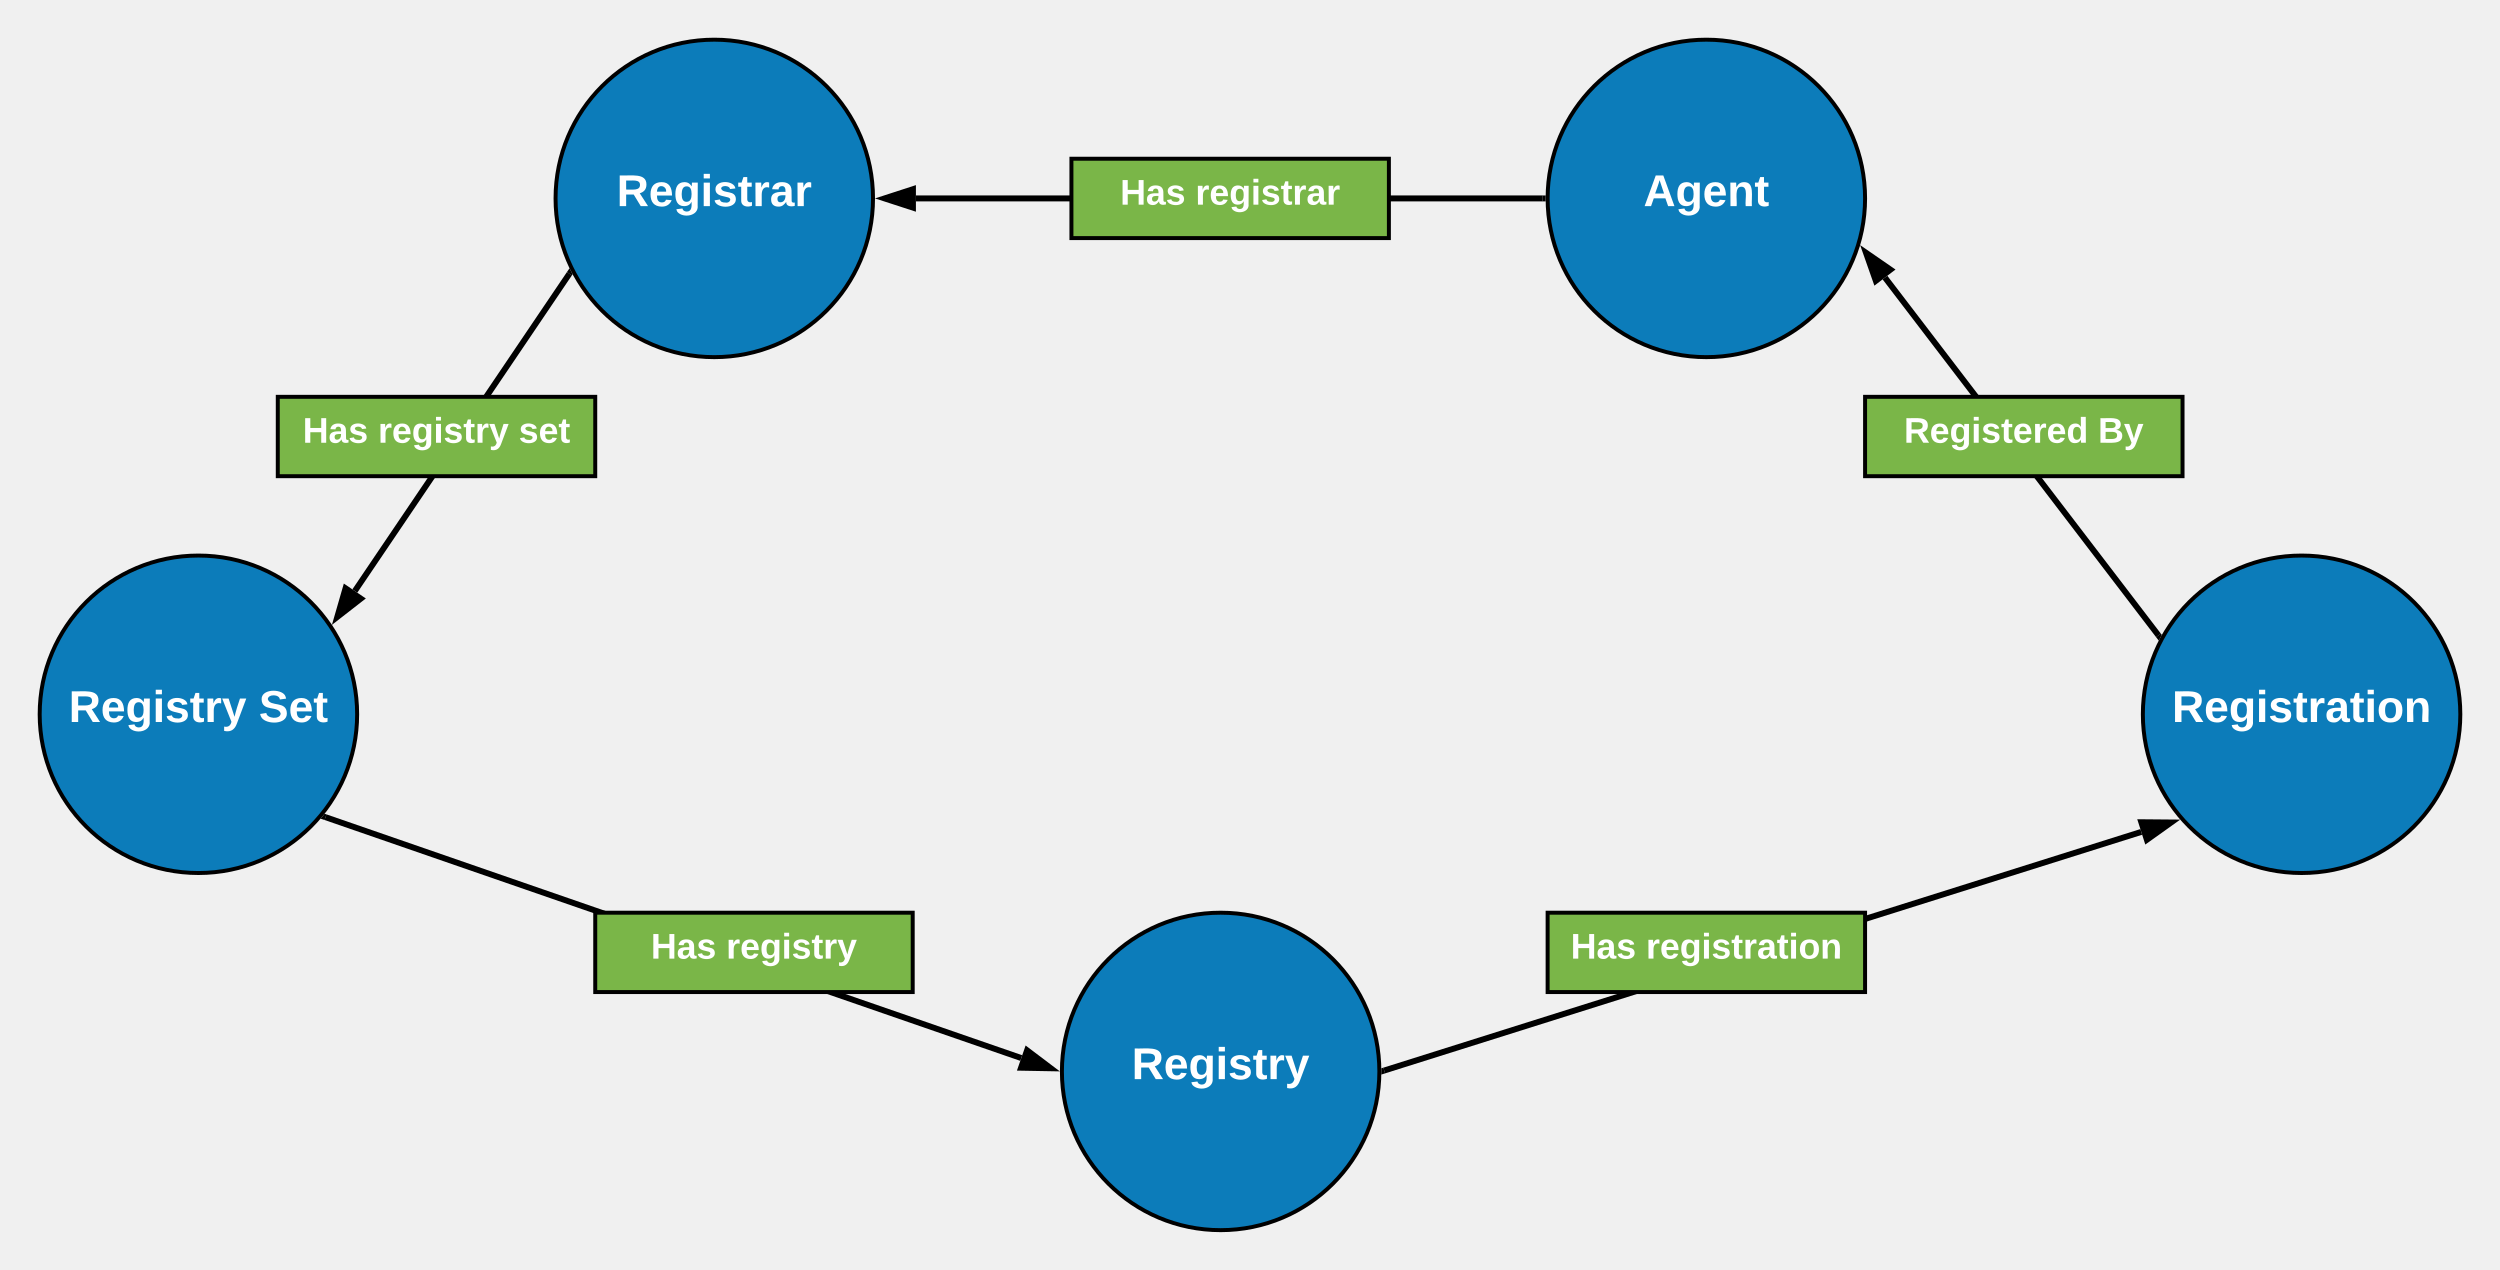
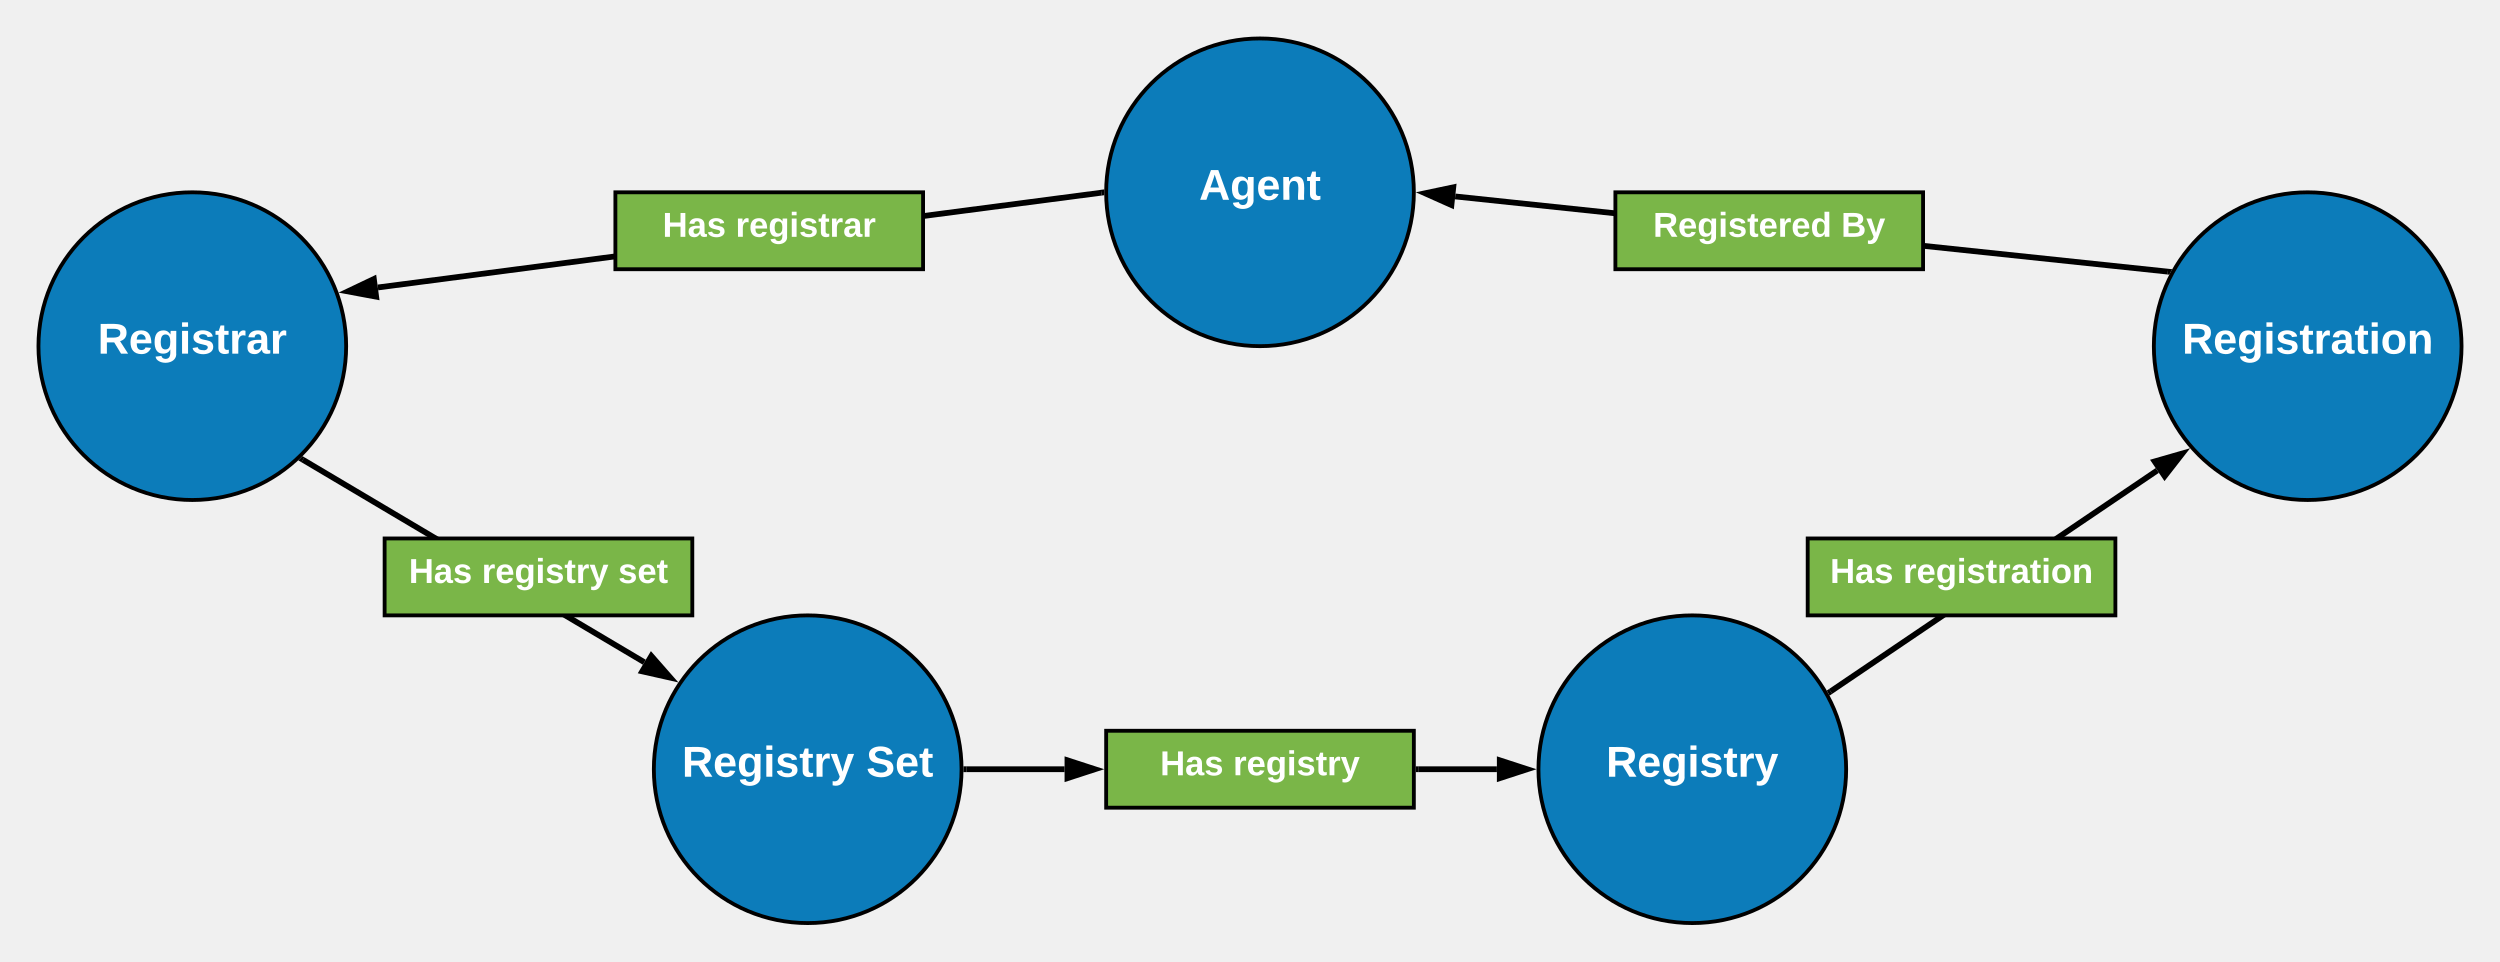
- <svg xmlns="http://www.w3.org/2000/svg" xmlns:ns1="lucid" xmlns:xlink="http://www.w3.org/1999/xlink" width="1260" height="640">
-   <g transform="translate(-320 -220)" ns1:page-tab-id="XGq93bzt79a~">
-     <path d="M1260 320c0 44.18-35.82 80-80 80s-80-35.82-80-80 35.82-80 80-80 80 35.82 80 80z" stroke="#000" stroke-width="2" fill="#0c7cba" />
-     <use xlink:href="#a" transform="matrix(1,0,0,1,1105,245) translate(43.3284 78.89306)" />
-     <path d="M1560 580c0 44.18-35.82 80-80 80s-80-35.82-80-80 35.82-80 80-80 80 35.82 80 80z" stroke="#000" stroke-width="2" fill="#0c7cba" />
-     <use xlink:href="#b" transform="matrix(1,0,0,1,1405,505) translate(9.724074 78.89306)" />
-     <path d="M500 580c0 44.18-35.82 80-80 80s-80-35.82-80-80 35.82-80 80-80 80 35.82 80 80z" stroke="#000" stroke-width="2" fill="#0c7cba" />
-     <use xlink:href="#c" transform="matrix(1,0,0,1,345,505) translate(9.661728 78.89306)" />
-     <use xlink:href="#d" transform="matrix(1,0,0,1,345,505) translate(105.487 78.89306)" />
-     <path d="M1015.2 760c0 44.18-35.82 80-80 80s-80-35.82-80-80 35.82-80 80-80 80 35.82 80 80z" stroke="#000" stroke-width="2" fill="#0c7cba" />
-     <use xlink:href="#e" transform="matrix(1,0,0,1,860.2,685) translate(30.20463 78.89306)" />
-     <path d="M606.98 357.96l-108.14 159.9" stroke="#000" stroke-width="3" fill="none" />
-     <path d="M608.6 358.23l-.4.6-2.48-1.68 1.32-1.95z" />
-     <path d="M490 530.93l4.16-14.42 7.68 5.2z" stroke="#000" stroke-width="3" />
-     <path d="M484.05 631.86l350.66 121.4" stroke="#000" stroke-width="3" fill="none" />
-     <path d="M484.57 630.46l-.98 2.83-2.04-.7 1.07-1.23.97-1.25z" />
-     <path d="M849.6 758.4l-14.98-.27 3.03-8.76z" stroke="#000" stroke-width="3" />
-     <path d="M1017.63 759.55l381.56-120.27" stroke="#000" stroke-width="3" fill="none" />
-     <path d="M1018.12 760.97l-1.97.62.05-1.6v-.7l-.04-.86 1.06-.33z" />
-     <path d="M1414.23 634.54l-12.2 8.7-2.8-8.83z" stroke="#000" stroke-width="3" />
-     <path d="M1407.86 540.22L1270.02 359.9" stroke="#000" stroke-width="3" fill="none" />
-     <path d="M1409.58 540l-.7 1.22-.86 1.68-1.37-1.8 2.38-1.82z" />
-     <path d="M1260.45 347.38l12.34 8.52-7.37 5.63z" stroke="#000" stroke-width="3" />
-     <path d="M460 420h160v40H460z" stroke="#000" stroke-width="2" fill="#7ab648" />
-     <use xlink:href="#f" transform="matrix(1,0,0,1,465,425) translate(7.6 18.15)" />
-     <use xlink:href="#g" transform="matrix(1,0,0,1,465,425) translate(45.55 18.15)" />
-     <use xlink:href="#h" transform="matrix(1,0,0,1,465,425) translate(116.45 18.15)" />
-     <path d="M620 680h160v40H620z" stroke="#000" stroke-width="2" fill="#7ab648" />
-     <use xlink:href="#f" transform="matrix(1,0,0,1,625,685) translate(23.075 18.15)" />
-     <use xlink:href="#i" transform="matrix(1,0,0,1,625,685) translate(61.025 18.15)" />
-     <path d="M1100 680h160v40h-160z" stroke="#000" stroke-width="2" fill="#7ab648" />
-     <use xlink:href="#f" transform="matrix(1,0,0,1,1105,685) translate(6.65 18.15)" />
-     <use xlink:href="#j" transform="matrix(1,0,0,1,1105,685) translate(44.6 18.15)" />
-     <path d="M1260 420h160v40h-160z" stroke="#000" stroke-width="2" fill="#7ab648" />
-     <use xlink:href="#k" transform="matrix(1,0,0,1,1265,425) translate(14.625 18.15)" />
-     <use xlink:href="#l" transform="matrix(1,0,0,1,1265,425) translate(112.425 18.15)" />
-     <path d="M760 320c0 44.18-35.82 80-80 80s-80-35.82-80-80 35.82-80 80-80 80 35.82 80 80z" stroke="#000" stroke-width="2" fill="#0c7cba" />
-     <use xlink:href="#m" transform="matrix(1,0,0,1,605,245) translate(25.84043 78.89306)" />
-     <path d="M1097.5 320H781.62" stroke="#000" stroke-width="3" fill="none" />
-     <path d="M1099 320v.7l.03.8h-1.57v-3h1.6z" />
-     <path d="M765.85 320l14.27-4.64v9.28z" stroke="#000" stroke-width="3" />
-     <path d="M860 300h160v40H860z" stroke="#000" stroke-width="2" fill="#7ab648" />
+ <svg xmlns="http://www.w3.org/2000/svg" xmlns:ns1="lucid" xmlns:xlink="http://www.w3.org/1999/xlink" width="1300" height="500">
+   <g transform="translate(-280 -180)" ns1:page-tab-id="B6H-QDM.lTeX">
+     <path d="M1015.2 280c0 44.18-35.82 80-80 80s-80-35.82-80-80 35.82-80 80-80 80 35.82 80 80z" stroke="#000" stroke-width="2" fill="#0c7cba" />
+     <use xlink:href="#a" transform="matrix(1,0,0,1,860.2,205) translate(43.3284 78.89306)" />
+     <path d="M1560 360c0 44.18-35.82 80-80 80s-80-35.82-80-80 35.82-80 80-80 80 35.82 80 80z" stroke="#000" stroke-width="2" fill="#0c7cba" />
+     <use xlink:href="#b" transform="matrix(1,0,0,1,1405,285) translate(9.724074 78.89306)" />
+     <path d="M780 580c0 44.18-35.82 80-80 80s-80-35.82-80-80 35.82-80 80-80 80 35.82 80 80z" stroke="#000" stroke-width="2" fill="#0c7cba" />
+     <use xlink:href="#c" transform="matrix(1,0,0,1,625,505) translate(9.661728 78.89306)" />
+     <use xlink:href="#d" transform="matrix(1,0,0,1,625,505) translate(105.487 78.89306)" />
+     <path d="M1240 580c0 44.18-35.82 80-80 80s-80-35.82-80-80 35.82-80 80-80 80 35.82 80 80z" stroke="#000" stroke-width="2" fill="#0c7cba" />
+     <use xlink:href="#e" transform="matrix(1,0,0,1,1085,505) translate(30.20463 78.89306)" />
+     <path d="M437.5 419.06l177.54 105.3" stroke="#000" stroke-width="3" fill="none" />
+     <path d="M438.3 417.8l-1.53 2.57-1.7-1 .62-.55 1.6-1.62z" />
+     <path d="M628.6 532.4l-14.63-3.3 4.73-7.98z" stroke="#000" stroke-width="3" />
+     <path d="M782.5 580h51.08" stroke="#000" stroke-width="3" fill="none" />
+     <path d="M782.54 581.5h-1.6l.06-1.5v-.7l-.03-.8h1.57z" />
+     <path d="M849.35 580l-14.27 4.64v-9.28z" stroke="#000" stroke-width="3" />
+     <path d="M1017.7 580h40.68" stroke="#000" stroke-width="3" fill="none" />
+     <path d="M1017.74 581.5h-1.54v-3h1.54z" />
+     <path d="M1074.15 580l-14.27 4.64v-9.28z" stroke="#000" stroke-width="3" />
+     <path d="M1231.9 539.55l169.88-114.92" stroke="#000" stroke-width="3" fill="none" />
+     <path d="M1232.78 540.77l-1.4.95-.57-1.08-.9-1.54 1.2-.8z" />
+     <path d="M1414.84 415.8l-9.22 11.83-5.2-7.68z" stroke="#000" stroke-width="3" />
+     <path d="M1407.28 321.25l-370.57-39.1" stroke="#000" stroke-width="3" fill="none" />
+     <path d="M1409.6 320l-.73 1.22-.82 1.62-.97-.1.32-2.98z" />
+     <path d="M1021.03 280.5l14.67-3.1-.97 9.22z" stroke="#000" stroke-width="3" />
+     <path d="M480 460h160v40H480z" stroke="#000" stroke-width="2" fill="#7ab648" />
+     <use xlink:href="#f" transform="matrix(1,0,0,1,485,465) translate(7.6 18.15)" />
+     <use xlink:href="#g" transform="matrix(1,0,0,1,485,465) translate(45.55 18.15)" />
+     <use xlink:href="#h" transform="matrix(1,0,0,1,485,465) translate(116.45 18.15)" />
+     <path d="M855.2 560h160v40h-160z" stroke="#000" stroke-width="2" fill="#7ab648" />
+     <use xlink:href="#f" transform="matrix(1,0,0,1,860.2,565) translate(23.075 18.15)" />
+     <use xlink:href="#i" transform="matrix(1,0,0,1,860.2,565) translate(61.025 18.15)" />
+     <path d="M1220 460h160v40h-160z" stroke="#000" stroke-width="2" fill="#7ab648" />
+     <use xlink:href="#f" transform="matrix(1,0,0,1,1225,465) translate(6.65 18.15)" />
+     <use xlink:href="#j" transform="matrix(1,0,0,1,1225,465) translate(44.6 18.15)" />
+     <path d="M1120 280h160v40h-160z" stroke="#000" stroke-width="2" fill="#7ab648" />
+     <use xlink:href="#k" transform="matrix(1,0,0,1,1125,285) translate(14.625 18.15)" />
+     <use xlink:href="#l" transform="matrix(1,0,0,1,1125,285) translate(112.425 18.15)" />
+     <path d="M460 360c0 44.18-35.82 80-80 80s-80-35.82-80-80 35.82-80 80-80 80 35.82 80 80z" stroke="#000" stroke-width="2" fill="#0c7cba" />
+     <use xlink:href="#m" transform="matrix(1,0,0,1,305,285) translate(25.84043 78.89306)" />
+     <path d="M852.7 280.2l-376.2 49.28" stroke="#000" stroke-width="3" fill="none" />
+     <path d="M854.2 280v.7l.03.8-1.36.2-.4-3 1.78-.22z" />
+     <path d="M460.86 331.53l13.54-6.45 1.2 9.2z" stroke="#000" stroke-width="3" />
+     <path d="M600 280h160v40H600z" stroke="#000" stroke-width="2" fill="#7ab648" />
    <g>
-       <use xlink:href="#f" transform="matrix(1,0,0,1,865,305) translate(19.575 18.15)" />
-       <use xlink:href="#n" transform="matrix(1,0,0,1,865,305) translate(57.525 18.15)" />
+       <use xlink:href="#f" transform="matrix(1,0,0,1,605,285) translate(19.575 18.15)" />
+       <use xlink:href="#n" transform="matrix(1,0,0,1,605,285) translate(57.525 18.15)" />
    </g>
    <defs>
      <path fill="#fff" d="M199 0l-22-63H83L61 0H9l90-248h61L250 0h-51zm-33-102l-36-108c-10 38-24 72-36 108h72" id="o" />
      <path fill="#fff" d="M195-6C206 82 75 100 31 46c-4-6-6-13-8-21l49-6c3 16 16 24 34 25 40 0 42-37 40-79-11 22-30 35-61 35-53 0-70-43-70-97 0-56 18-96 73-97 30 0 46 14 59 34l2-30h47zm-90-29c32 0 41-27 41-63 0-35-9-62-40-62-32 0-39 29-40 63 0 36 9 62 39 62" id="p" />
      <path fill="#fff" d="M185-48c-13 30-37 53-82 52C43 2 14-33 14-96s30-98 90-98c62 0 83 45 84 108H66c0 31 8 55 39 56 18 0 30-7 34-22zm-45-69c5-46-57-63-70-21-2 6-4 13-4 21h74" id="q" />
      <path fill="#fff" d="M135-194c87-1 58 113 63 194h-50c-7-57 23-157-34-157-59 0-34 97-39 157H25l-1-190h47c2 12-1 28 3 38 12-26 28-41 61-42" id="r" />
      <path fill="#fff" d="M115-3C79 11 28 4 28-45v-112H4v-33h27l15-45h31v45h36v33H77v99c-1 23 16 31 38 25v30" id="s" />
      <g id="a">
        <use transform="matrix(0.06234568,0,0,0.06234568,0,0)" xlink:href="#o" />
        <use transform="matrix(0.06234568,0,0,0.06234568,16.14753,0)" xlink:href="#p" />
        <use transform="matrix(0.06234568,0,0,0.06234568,29.80123,0)" xlink:href="#q" />
        <use transform="matrix(0.06234568,0,0,0.06234568,42.27037,0)" xlink:href="#r" />
        <use transform="matrix(0.06234568,0,0,0.06234568,55.92407,0)" xlink:href="#s" />
      </g>
      <path fill="#fff" d="M240-174c0 40-23 61-54 70L253 0h-59l-57-94H76V0H24v-248c93 4 217-23 216 74zM76-134c48-2 112 12 112-38 0-48-66-32-112-35v73" id="t" />
      <path fill="#fff" d="M25-224v-37h50v37H25zM25 0v-190h50V0H25" id="u" />
      <path fill="#fff" d="M137-138c1-29-70-34-71-4 15 46 118 7 119 86 1 83-164 76-172 9l43-7c4 19 20 25 44 25 33 8 57-30 24-41C81-84 22-81 20-136c-2-80 154-74 161-7" id="v" />
      <path fill="#fff" d="M135-150c-39-12-60 13-60 57V0H25l-1-190h47c2 13-1 29 3 40 6-28 27-53 61-41v41" id="w" />
      <path fill="#fff" d="M133-34C117-15 103 5 69 4 32 3 11-16 11-54c-1-60 55-63 116-61 1-26-3-47-28-47-18 1-26 9-28 27l-52-2c7-38 36-58 82-57s74 22 75 68l1 82c-1 14 12 18 25 15v27c-30 8-71 5-69-32zm-48 3c29 0 43-24 42-57-32 0-66-3-65 30 0 17 8 27 23 27" id="x" />
      <path fill="#fff" d="M110-194c64 0 96 36 96 99 0 64-35 99-97 99-61 0-95-36-95-99 0-62 34-99 96-99zm-1 164c35 0 45-28 45-65 0-40-10-65-43-65-34 0-45 26-45 65 0 36 10 65 43 65" id="y" />
      <g id="b">
        <use transform="matrix(0.06234568,0,0,0.06234568,0,0)" xlink:href="#t" />
        <use transform="matrix(0.06234568,0,0,0.06234568,16.14753,0)" xlink:href="#q" />
        <use transform="matrix(0.06234568,0,0,0.06234568,28.61667,0)" xlink:href="#p" />
        <use transform="matrix(0.06234568,0,0,0.06234568,42.27037,0)" xlink:href="#u" />
        <use transform="matrix(0.06234568,0,0,0.06234568,48.50494,0)" xlink:href="#v" />
        <use transform="matrix(0.06234568,0,0,0.06234568,60.97407,0)" xlink:href="#s" />
        <use transform="matrix(0.06234568,0,0,0.06234568,68.39321,0)" xlink:href="#w" />
        <use transform="matrix(0.06234568,0,0,0.06234568,77.1216,0)" xlink:href="#x" />
        <use transform="matrix(0.06234568,0,0,0.06234568,89.59074,0)" xlink:href="#s" />
        <use transform="matrix(0.06234568,0,0,0.06234568,97.00988,0)" xlink:href="#u" />
        <use transform="matrix(0.06234568,0,0,0.06234568,103.2444,0)" xlink:href="#y" />
        <use transform="matrix(0.06234568,0,0,0.06234568,116.8981,0)" xlink:href="#r" />
      </g>
      <path fill="#fff" d="M123 10C108 53 80 86 19 72V37c35 8 53-11 59-39L3-190h52l48 148c12-52 28-100 44-148h51" id="z" />
      <g id="c">
        <use transform="matrix(0.06234568,0,0,0.06234568,0,0)" xlink:href="#t" />
        <use transform="matrix(0.06234568,0,0,0.06234568,16.14753,0)" xlink:href="#q" />
        <use transform="matrix(0.06234568,0,0,0.06234568,28.61667,0)" xlink:href="#p" />
        <use transform="matrix(0.06234568,0,0,0.06234568,42.27037,0)" xlink:href="#u" />
        <use transform="matrix(0.06234568,0,0,0.06234568,48.50494,0)" xlink:href="#v" />
        <use transform="matrix(0.06234568,0,0,0.06234568,60.97407,0)" xlink:href="#s" />
        <use transform="matrix(0.06234568,0,0,0.06234568,68.39321,0)" xlink:href="#w" />
        <use transform="matrix(0.06234568,0,0,0.06234568,77.1216,0)" xlink:href="#z" />
      </g>
      <path fill="#fff" d="M169-182c-1-43-94-46-97-3 18 66 151 10 154 114 3 95-165 93-204 36-6-8-10-19-12-30l50-8c3 46 112 56 116 5-17-69-150-10-154-114-4-87 153-88 188-35 5 8 8 18 10 28" id="A" />
      <g id="d">
        <use transform="matrix(0.06234568,0,0,0.06234568,0,0)" xlink:href="#A" />
        <use transform="matrix(0.06234568,0,0,0.06234568,14.96296,0)" xlink:href="#q" />
        <use transform="matrix(0.06234568,0,0,0.06234568,27.4321,0)" xlink:href="#s" />
      </g>
      <g id="e">
        <use transform="matrix(0.06234568,0,0,0.06234568,0,0)" xlink:href="#t" />
        <use transform="matrix(0.06234568,0,0,0.06234568,16.14753,0)" xlink:href="#q" />
        <use transform="matrix(0.06234568,0,0,0.06234568,28.61667,0)" xlink:href="#p" />
        <use transform="matrix(0.06234568,0,0,0.06234568,42.27037,0)" xlink:href="#u" />
        <use transform="matrix(0.06234568,0,0,0.06234568,48.50494,0)" xlink:href="#v" />
        <use transform="matrix(0.06234568,0,0,0.06234568,60.97407,0)" xlink:href="#s" />
        <use transform="matrix(0.06234568,0,0,0.06234568,68.39321,0)" xlink:href="#w" />
        <use transform="matrix(0.06234568,0,0,0.06234568,77.1216,0)" xlink:href="#z" />
      </g>
      <path fill="#fff" d="M186 0v-106H76V0H24v-248h52v99h110v-99h50V0h-50" id="B" />
      <g id="f">
        <use transform="matrix(0.05,0,0,0.05,0,0)" xlink:href="#B" />
        <use transform="matrix(0.05,0,0,0.05,12.95,0)" xlink:href="#x" />
        <use transform="matrix(0.05,0,0,0.05,22.95,0)" xlink:href="#v" />
      </g>
      <g id="g">
        <use transform="matrix(0.05,0,0,0.05,0,0)" xlink:href="#w" />
        <use transform="matrix(0.05,0,0,0.05,7,0)" xlink:href="#q" />
        <use transform="matrix(0.05,0,0,0.05,17,0)" xlink:href="#p" />
        <use transform="matrix(0.05,0,0,0.05,27.95,0)" xlink:href="#u" />
        <use transform="matrix(0.05,0,0,0.05,32.95,0)" xlink:href="#v" />
        <use transform="matrix(0.05,0,0,0.05,42.95,0)" xlink:href="#s" />
        <use transform="matrix(0.05,0,0,0.05,48.9,0)" xlink:href="#w" />
        <use transform="matrix(0.05,0,0,0.05,55.9,0)" xlink:href="#z" />
      </g>
      <g id="h">
        <use transform="matrix(0.05,0,0,0.05,0,0)" xlink:href="#v" />
        <use transform="matrix(0.05,0,0,0.05,10,0)" xlink:href="#q" />
        <use transform="matrix(0.05,0,0,0.05,20,0)" xlink:href="#s" />
      </g>
      <g id="i">
        <use transform="matrix(0.05,0,0,0.05,0,0)" xlink:href="#w" />
        <use transform="matrix(0.05,0,0,0.05,7,0)" xlink:href="#q" />
        <use transform="matrix(0.05,0,0,0.05,17,0)" xlink:href="#p" />
        <use transform="matrix(0.05,0,0,0.05,27.95,0)" xlink:href="#u" />
        <use transform="matrix(0.05,0,0,0.05,32.95,0)" xlink:href="#v" />
        <use transform="matrix(0.05,0,0,0.05,42.95,0)" xlink:href="#s" />
        <use transform="matrix(0.05,0,0,0.05,48.9,0)" xlink:href="#w" />
        <use transform="matrix(0.05,0,0,0.05,55.9,0)" xlink:href="#z" />
      </g>
      <g id="j">
        <use transform="matrix(0.05,0,0,0.05,0,0)" xlink:href="#w" />
        <use transform="matrix(0.05,0,0,0.05,7,0)" xlink:href="#q" />
        <use transform="matrix(0.05,0,0,0.05,17,0)" xlink:href="#p" />
        <use transform="matrix(0.05,0,0,0.05,27.95,0)" xlink:href="#u" />
        <use transform="matrix(0.05,0,0,0.05,32.95,0)" xlink:href="#v" />
        <use transform="matrix(0.05,0,0,0.05,42.95,0)" xlink:href="#s" />
        <use transform="matrix(0.05,0,0,0.05,48.9,0)" xlink:href="#w" />
        <use transform="matrix(0.05,0,0,0.05,55.9,0)" xlink:href="#x" />
        <use transform="matrix(0.05,0,0,0.05,65.9,0)" xlink:href="#s" />
        <use transform="matrix(0.05,0,0,0.05,71.85,0)" xlink:href="#u" />
        <use transform="matrix(0.05,0,0,0.05,76.85,0)" xlink:href="#y" />
        <use transform="matrix(0.05,0,0,0.05,87.8,0)" xlink:href="#r" />
      </g>
      <path fill="#fff" d="M88-194c31-1 46 15 58 34l-1-101h50l1 261h-48c-2-10 0-23-3-31C134-8 116 4 84 4 32 4 16-41 15-95c0-56 19-97 73-99zm17 164c33 0 40-30 41-66 1-37-9-64-41-64s-38 30-39 65c0 43 13 65 39 65" id="C" />
      <g id="k">
        <use transform="matrix(0.05,0,0,0.05,0,0)" xlink:href="#t" />
        <use transform="matrix(0.05,0,0,0.05,12.95,0)" xlink:href="#q" />
        <use transform="matrix(0.05,0,0,0.05,22.95,0)" xlink:href="#p" />
        <use transform="matrix(0.05,0,0,0.05,33.9,0)" xlink:href="#u" />
        <use transform="matrix(0.05,0,0,0.05,38.9,0)" xlink:href="#v" />
        <use transform="matrix(0.05,0,0,0.05,48.9,0)" xlink:href="#s" />
        <use transform="matrix(0.05,0,0,0.05,54.85,0)" xlink:href="#q" />
        <use transform="matrix(0.05,0,0,0.05,64.85,0)" xlink:href="#w" />
        <use transform="matrix(0.05,0,0,0.05,71.85,0)" xlink:href="#q" />
        <use transform="matrix(0.05,0,0,0.05,81.85,0)" xlink:href="#C" />
      </g>
      <path fill="#fff" d="M182-130c37 4 62 22 62 59C244 23 116-4 24 0v-248c84 5 203-23 205 63 0 31-19 50-47 55zM76-148c40-3 101 13 101-30 0-44-60-28-101-31v61zm0 110c48-3 116 14 116-37 0-48-69-32-116-35v72" id="D" />
      <g id="l">
        <use transform="matrix(0.05,0,0,0.05,0,0)" xlink:href="#D" />
        <use transform="matrix(0.05,0,0,0.05,12.95,0)" xlink:href="#z" />
      </g>
      <g id="m">
        <use transform="matrix(0.06234568,0,0,0.06234568,0,0)" xlink:href="#t" />
        <use transform="matrix(0.06234568,0,0,0.06234568,16.14753,0)" xlink:href="#q" />
        <use transform="matrix(0.06234568,0,0,0.06234568,28.61667,0)" xlink:href="#p" />
        <use transform="matrix(0.06234568,0,0,0.06234568,42.27037,0)" xlink:href="#u" />
        <use transform="matrix(0.06234568,0,0,0.06234568,48.50494,0)" xlink:href="#v" />
        <use transform="matrix(0.06234568,0,0,0.06234568,60.97407,0)" xlink:href="#s" />
        <use transform="matrix(0.06234568,0,0,0.06234568,68.39321,0)" xlink:href="#w" />
        <use transform="matrix(0.06234568,0,0,0.06234568,77.1216,0)" xlink:href="#x" />
        <use transform="matrix(0.06234568,0,0,0.06234568,89.59074,0)" xlink:href="#w" />
      </g>
      <g id="n">
        <use transform="matrix(0.05,0,0,0.05,0,0)" xlink:href="#w" />
        <use transform="matrix(0.05,0,0,0.05,7,0)" xlink:href="#q" />
        <use transform="matrix(0.05,0,0,0.05,17,0)" xlink:href="#p" />
        <use transform="matrix(0.05,0,0,0.05,27.95,0)" xlink:href="#u" />
        <use transform="matrix(0.05,0,0,0.05,32.95,0)" xlink:href="#v" />
        <use transform="matrix(0.05,0,0,0.05,42.95,0)" xlink:href="#s" />
        <use transform="matrix(0.05,0,0,0.05,48.9,0)" xlink:href="#w" />
        <use transform="matrix(0.05,0,0,0.05,55.9,0)" xlink:href="#x" />
        <use transform="matrix(0.05,0,0,0.05,65.9,0)" xlink:href="#w" />
      </g>
    </defs>
  </g>
</svg>
